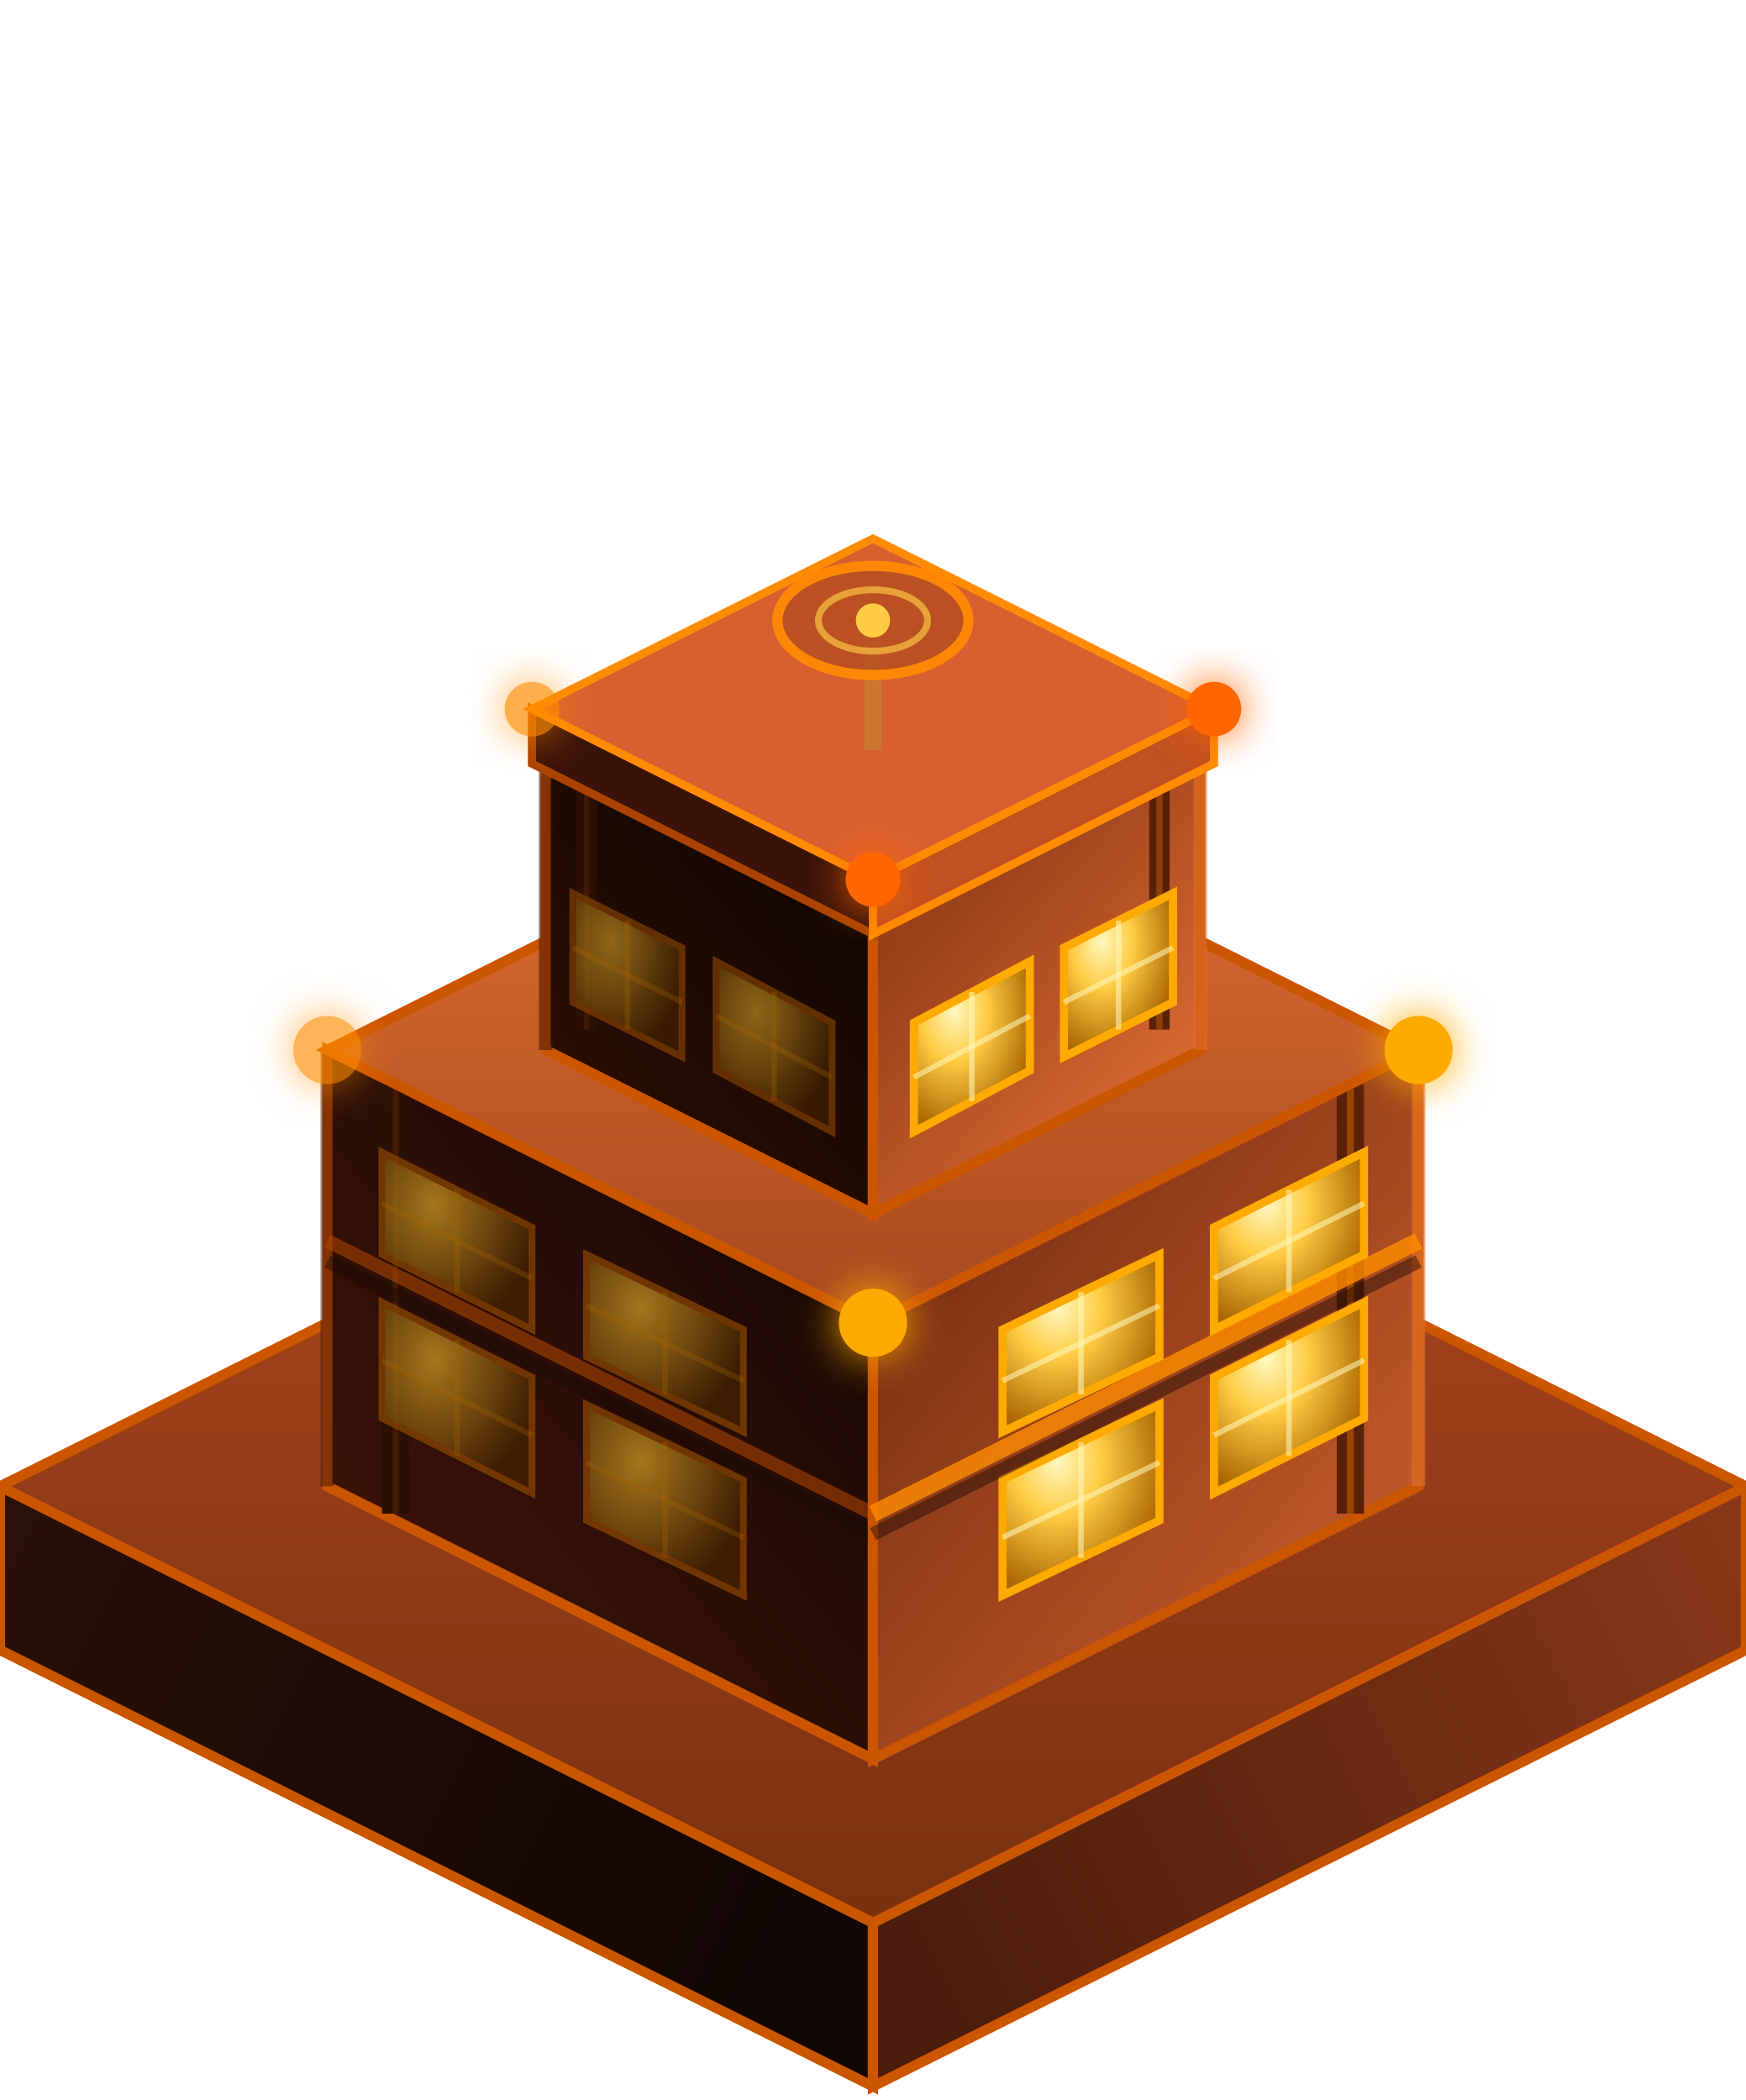
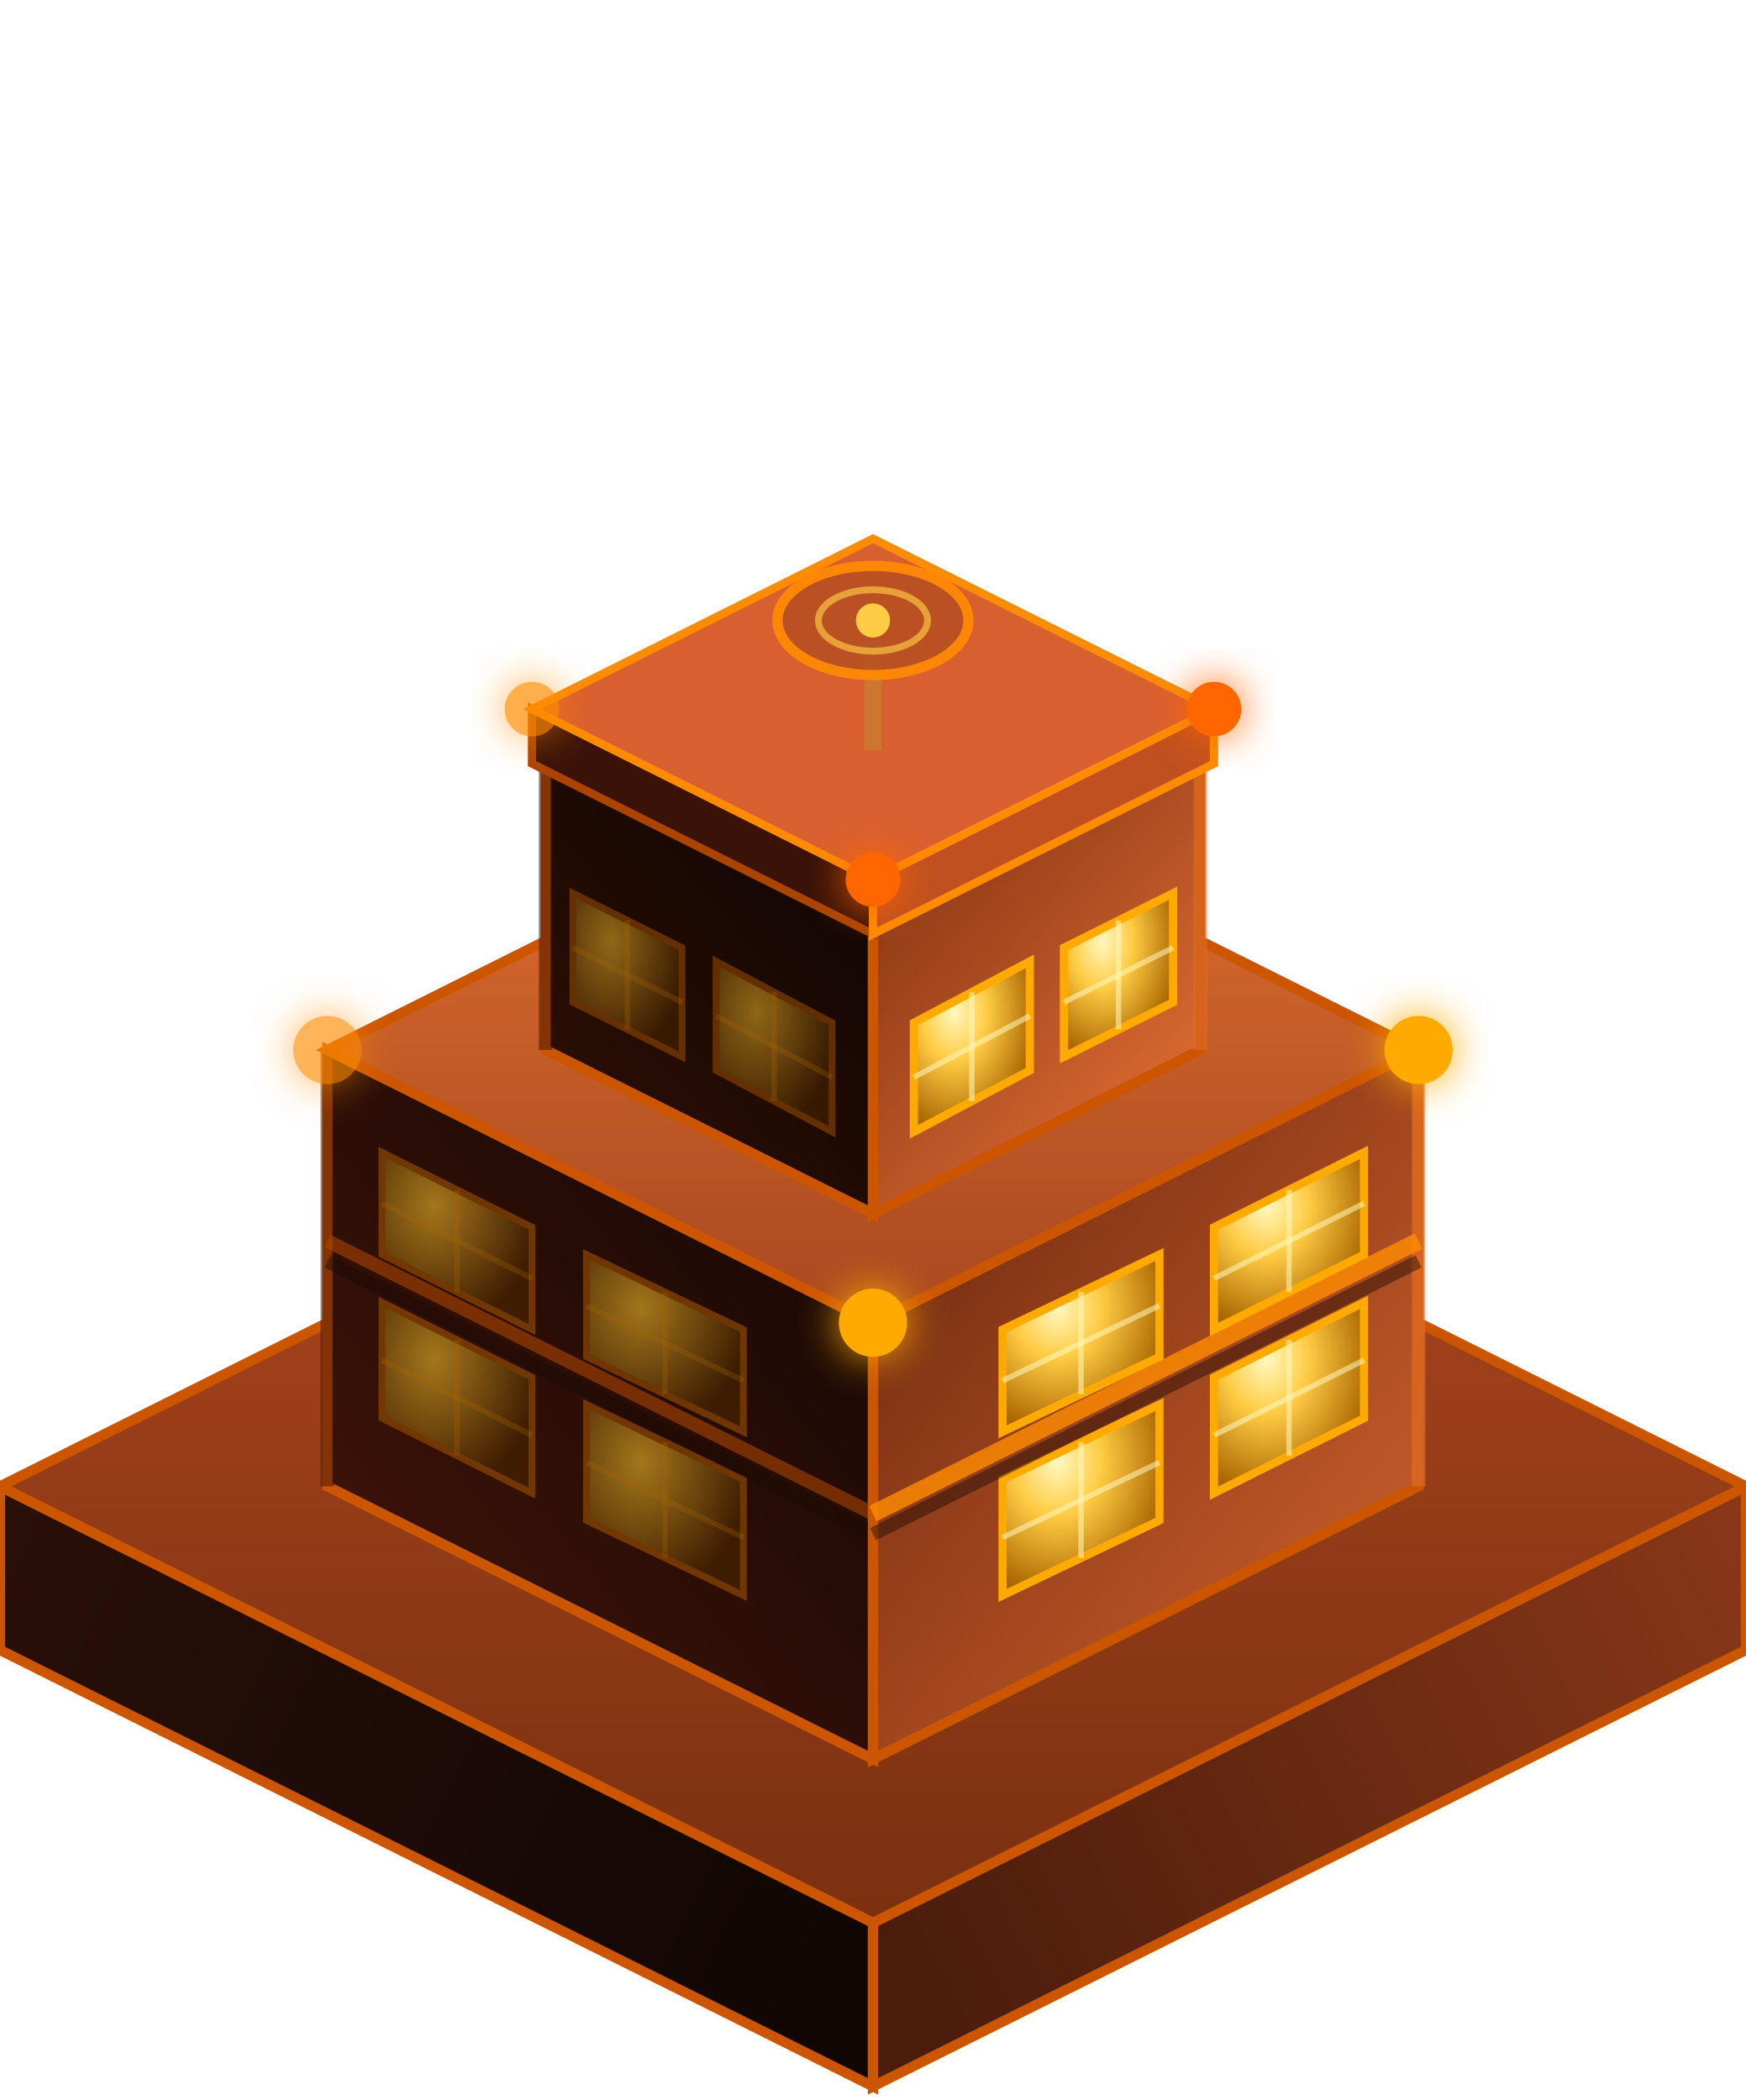
<svg xmlns="http://www.w3.org/2000/svg" viewBox="-128 -178 256 308" width="256" height="308">
  <defs>
    <linearGradient id="fR" gradientUnits="userSpaceOnUse" x1="128" y1="40" x2="0" y2="104">
      <stop offset="0%" stop-color="#8a3818" />
      <stop offset="100%" stop-color="#4a1c0c" />
    </linearGradient>
    <linearGradient id="fL" gradientUnits="userSpaceOnUse" x1="-128" y1="40" x2="0" y2="104">
      <stop offset="0%" stop-color="#2a1008" />
      <stop offset="100%" stop-color="#100604" />
    </linearGradient>
    <linearGradient id="fT" gradientUnits="userSpaceOnUse" x1="0" y1="-24" x2="0" y2="104">
      <stop offset="0%" stop-color="#b04820" />
      <stop offset="100%" stop-color="#7a3010" />
    </linearGradient>
    <linearGradient id="aR" gradientUnits="userSpaceOnUse" x1="80" y1="16" x2="0" y2="-48">
      <stop offset="0%" stop-color="#c05828" />
      <stop offset="60%" stop-color="#8c3a18" />
      <stop offset="100%" stop-color="#5c2008" />
    </linearGradient>
    <linearGradient id="aL" gradientUnits="userSpaceOnUse" x1="-80" y1="16" x2="0" y2="-48">
      <stop offset="0%" stop-color="#3a1208" />
      <stop offset="100%" stop-color="#120604" />
    </linearGradient>
    <linearGradient id="aT" gradientUnits="userSpaceOnUse" x1="0" y1="-88" x2="0" y2="-8">
      <stop offset="0%" stop-color="#e07030" />
      <stop offset="100%" stop-color="#a84820" />
    </linearGradient>
    <linearGradient id="bR" gradientUnits="userSpaceOnUse" x1="48" y1="-64" x2="0" y2="-106">
      <stop offset="0%" stop-color="#d86830" />
      <stop offset="50%" stop-color="#a84a20" />
      <stop offset="100%" stop-color="#7c3010" />
    </linearGradient>
    <linearGradient id="bL" gradientUnits="userSpaceOnUse" x1="-48" y1="-64" x2="0" y2="-106">
      <stop offset="0%" stop-color="#2a0e04" />
      <stop offset="100%" stop-color="#0c0402" />
    </linearGradient>
    <linearGradient id="bT" gradientUnits="userSpaceOnUse" x1="0" y1="-130" x2="0" y2="-82">
      <stop offset="0%" stop-color="#f07840" />
      <stop offset="100%" stop-color="#c05a28" />
    </linearGradient>
    <radialGradient id="winW" cx="35%" cy="30%" r="70%">
      <stop offset="0%" stop-color="#fff8c0" />
      <stop offset="40%" stop-color="#ffcc44" />
      <stop offset="100%" stop-color="#aa6600" />
    </radialGradient>
    <radialGradient id="winD" cx="35%" cy="30%" r="70%">
      <stop offset="0%" stop-color="#cc9922" />
      <stop offset="100%" stop-color="#442200" />
    </radialGradient>
    <filter id="glow" x="-60%" y="-60%" width="220%" height="220%">
      <feGaussianBlur stdDeviation="3" result="blur" />
      <feMerge>
        <feMergeNode in="blur" />
        <feMergeNode in="SourceGraphic" />
      </feMerge>
    </filter>
    <filter id="softglow" x="-80%" y="-80%" width="260%" height="260%">
      <feGaussianBlur stdDeviation="5" result="blur" />
      <feMerge>
        <feMergeNode in="blur" />
        <feMergeNode in="SourceGraphic" />
      </feMerge>
    </filter>
  </defs>
  <polygon points="-128,64 0,128 0,104 -128,40" fill="url(#fL)" stroke="#cc5500" stroke-width="1.5" />
  <polygon points="128,64 0,128 0,104 128,40" fill="url(#fR)" stroke="#cc5500" stroke-width="1.5" />
  <polygon points="0,-24 128,40 0,104 -128,40" fill="url(#fT)" stroke="#cc5500" stroke-width="1.5" />
  <g transform="translate(0, 24)">
    <polygon points="-80,16 0,56 0,-8 -80,-48" fill="url(#aL)" stroke="#cc5500" stroke-width="1.5" />
    <line x1="-80" y1="16" x2="-80" y2="-48" stroke="#3a1208" stroke-width="2" opacity="0.5" />
-     <line x1="-70" y1="20" x2="-70" y2="-43" stroke="#2a1004" stroke-width="4" />
-     <line x1="-70" y1="20" x2="-70" y2="-43" stroke="#aa4400" stroke-width="0.8" opacity="0.22" />
    <polygon points="-72,6 -50,17 -50,0 -72,-11" fill="url(#winD)" stroke="#884400" stroke-width="1" opacity="0.75" />
    <line x1="-61" y1="-5.5" x2="-61" y2="11.5" stroke="#aa6600" stroke-width="0.8" opacity="0.28" />
    <line x1="-72" y1="-2.5" x2="-50" y2="8.5" stroke="#aa6600" stroke-width="0.8" opacity="0.28" />
    <polygon points="-42,21 -19,32 -19,15 -42,4" fill="url(#winD)" stroke="#884400" stroke-width="1" opacity="0.75" />
    <line x1="-30.5" y1="9.5" x2="-30.5" y2="26.5" stroke="#aa6600" stroke-width="0.8" opacity="0.28" />
    <line x1="-42" y1="12.5" x2="-19" y2="23.5" stroke="#aa6600" stroke-width="0.8" opacity="0.28" />
    <line x1="-80" y1="-20" x2="0" y2="20" stroke="#aa4400" stroke-width="2" opacity="0.6" />
    <line x1="-80" y1="-17" x2="0" y2="23" stroke="#1a0804" stroke-width="2" opacity="0.45" />
    <polygon points="-72,-18 -50,-7 -50,-22 -72,-33" fill="url(#winD)" stroke="#884400" stroke-width="1" opacity="0.75" />
    <line x1="-61" y1="-27.5" x2="-61" y2="-12.5" stroke="#aa6600" stroke-width="0.8" opacity="0.28" />
    <line x1="-72" y1="-25.5" x2="-50" y2="-14.5" stroke="#aa6600" stroke-width="0.8" opacity="0.28" />
    <polygon points="-42,-3 -19,8 -19,-7 -42,-18" fill="url(#winD)" stroke="#884400" stroke-width="1" opacity="0.75" />
    <line x1="-30.5" y1="-12.5" x2="-30.5" y2="2.5" stroke="#aa6600" stroke-width="0.8" opacity="0.28" />
    <line x1="-42" y1="-10.5" x2="-19" y2="0.5" stroke="#aa6600" stroke-width="0.8" opacity="0.28" />
    <polygon points="80,16 0,56 0,-8 80,-48" fill="url(#aR)" stroke="#cc5500" stroke-width="1.5" />
    <line x1="80" y1="16" x2="80" y2="-48" stroke="#e07030" stroke-width="2" opacity="0.6" />
-     <line x1="70" y1="20" x2="70" y2="-43" stroke="#5a2008" stroke-width="4" />
-     <line x1="70" y1="20" x2="70" y2="-43" stroke="#ff8c00" stroke-width="1" opacity="0.35" />
    <polygon points="72,6 50,17 50,0 72,-11" fill="url(#winW)" stroke="#ffaa00" stroke-width="1.2" />
    <line x1="61" y1="11.5" x2="61" y2="-5.5" stroke="#fff8c0" stroke-width="0.8" opacity="0.55" />
    <line x1="72" y1="-2.5" x2="50" y2="8.5" stroke="#fff8c0" stroke-width="0.8" opacity="0.55" />
    <polygon points="42,21 19,32 19,15 42,4" fill="url(#winW)" stroke="#ffaa00" stroke-width="1.2" />
    <line x1="30.5" y1="26.5" x2="30.5" y2="9.5" stroke="#fff8c0" stroke-width="0.8" opacity="0.55" />
    <line x1="42" y1="12.5" x2="19" y2="23.5" stroke="#fff8c0" stroke-width="0.8" opacity="0.55" />
    <line x1="80" y1="-20" x2="0" y2="20" stroke="#ff8c00" stroke-width="2.5" opacity="0.8" />
    <line x1="80" y1="-17" x2="0" y2="23" stroke="#1a0804" stroke-width="2" opacity="0.45" />
    <polygon points="72,-18 50,-7 50,-22 72,-33" fill="url(#winW)" stroke="#ffaa00" stroke-width="1.2" />
    <line x1="61" y1="-12.5" x2="61" y2="-27.5" stroke="#fff8c0" stroke-width="0.8" opacity="0.55" />
    <line x1="72" y1="-25.5" x2="50" y2="-14.5" stroke="#fff8c0" stroke-width="0.8" opacity="0.55" />
    <polygon points="42,-3 19,8 19,-7 42,-18" fill="url(#winW)" stroke="#ffaa00" stroke-width="1.2" />
    <line x1="30.5" y1="2.5" x2="30.5" y2="-12.5" stroke="#fff8c0" stroke-width="0.8" opacity="0.55" />
    <line x1="42" y1="-10.5" x2="19" y2="0.5" stroke="#fff8c0" stroke-width="0.8" opacity="0.55" />
    <polygon points="0,-88 80,-48 0,-8 -80,-48" fill="url(#aT)" stroke="#cc5500" stroke-width="1.5" />
    <circle cx="80" cy="-48" r="5" fill="#ffaa00" filter="url(#glow)" />
    <circle cx="-80" cy="-48" r="5" fill="#ff8c00" filter="url(#glow)" opacity="0.65" />
    <circle cx="0" cy="-8" r="5" fill="#ffaa00" filter="url(#glow)" />
  </g>
  <g transform="translate(0, 40)">
    <polygon points="-48,-64 0,-40 0,-82 -48,-106" fill="url(#bL)" stroke="#cc5500" stroke-width="1.5" />
    <line x1="-48" y1="-64" x2="-48" y2="-106" stroke="#3a1208" stroke-width="2" opacity="0.5" />
-     <line x1="-42" y1="-67" x2="-42" y2="-103" stroke="#2a1004" stroke-width="3" />
-     <line x1="-42" y1="-67" x2="-42" y2="-103" stroke="#aa4400" stroke-width="0.7" opacity="0.18" />
    <polygon points="-44,-71 -28,-63 -28,-79 -44,-87" fill="url(#winD)" stroke="#884400" stroke-width="1" opacity="0.65" />
    <line x1="-36" y1="-83" x2="-36" y2="-67" stroke="#aa6600" stroke-width="0.8" opacity="0.28" />
    <line x1="-44" y1="-79" x2="-28" y2="-71" stroke="#aa6600" stroke-width="0.8" opacity="0.28" />
    <polygon points="-23,-61 -6,-52 -6,-68 -23,-77" fill="url(#winD)" stroke="#884400" stroke-width="1" opacity="0.65" />
    <line x1="-14.5" y1="-72.5" x2="-14.5" y2="-56.5" stroke="#aa6600" stroke-width="0.8" opacity="0.28" />
    <line x1="-23" y1="-69" x2="-6" y2="-60" stroke="#aa6600" stroke-width="0.8" opacity="0.28" />
    <polygon points="48,-64 0,-40 0,-82 48,-106" fill="url(#bR)" stroke="#cc5500" stroke-width="1.5" />
    <line x1="48" y1="-64" x2="48" y2="-106" stroke="#e07030" stroke-width="2" opacity="0.55" />
-     <line x1="42" y1="-67" x2="42" y2="-103" stroke="#5a2008" stroke-width="3" />
-     <line x1="42" y1="-67" x2="42" y2="-103" stroke="#ff8c00" stroke-width="0.9" opacity="0.3" />
    <polygon points="44,-71 28,-63 28,-79 44,-87" fill="url(#winW)" stroke="#ffaa00" stroke-width="1.2" />
    <line x1="36" y1="-67" x2="36" y2="-83" stroke="#fff8c0" stroke-width="0.8" opacity="0.55" />
    <line x1="44" y1="-79" x2="28" y2="-71" stroke="#fff8c0" stroke-width="0.8" opacity="0.55" />
    <polygon points="23,-61 6,-52 6,-68 23,-77" fill="url(#winW)" stroke="#ffaa00" stroke-width="1.2" />
    <line x1="14.5" y1="-56.5" x2="14.5" y2="-72.5" stroke="#fff8c0" stroke-width="0.8" opacity="0.55" />
    <line x1="23" y1="-69" x2="6" y2="-60" stroke="#fff8c0" stroke-width="0.8" opacity="0.55" />
    <polygon points="0,-130 48,-106 0,-82 -48,-106" fill="url(#bT)" stroke="#cc5500" stroke-width="1.5" />
  </g>
  <g transform="translate(0, 39)">
    <polygon points="-50,-105 0,-80 0,-88 -50,-113" fill="#3a1208" stroke="#aa4400" stroke-width="1.2" />
    <polygon points="50,-105 0,-80 0,-88 50,-113" fill="#c05020" stroke="#ff8c00" stroke-width="1.2" />
    <polygon points="0,-138 50,-113 0,-88 -50,-113" fill="#d86030" stroke="#ff8c00" stroke-width="1.2" />
    <circle cx="50" cy="-113" r="4" fill="#ff6600" filter="url(#glow)" />
    <circle cx="-50" cy="-113" r="4" fill="#ff8c00" filter="url(#glow)" opacity="0.7" />
    <circle cx="0" cy="-88" r="4" fill="#ff6600" filter="url(#glow)" />
    <g transform="translate(0, 25)">
      <line x1="0" y1="-132" x2="0" y2="-148" stroke="#cc7730" stroke-width="2.5" />
      <ellipse cx="0" cy="-151" rx="14" ry="8" fill="#b85020" stroke="#ff8c00" stroke-width="1.5" opacity="0.9" />
      <ellipse cx="0" cy="-151" rx="8" ry="4.5" fill="none" stroke="#ffcc44" stroke-width="1" opacity="0.65" />
      <circle cx="0" cy="-151" r="2.5" fill="#ffcc44" />
    </g>
  </g>
</svg>
